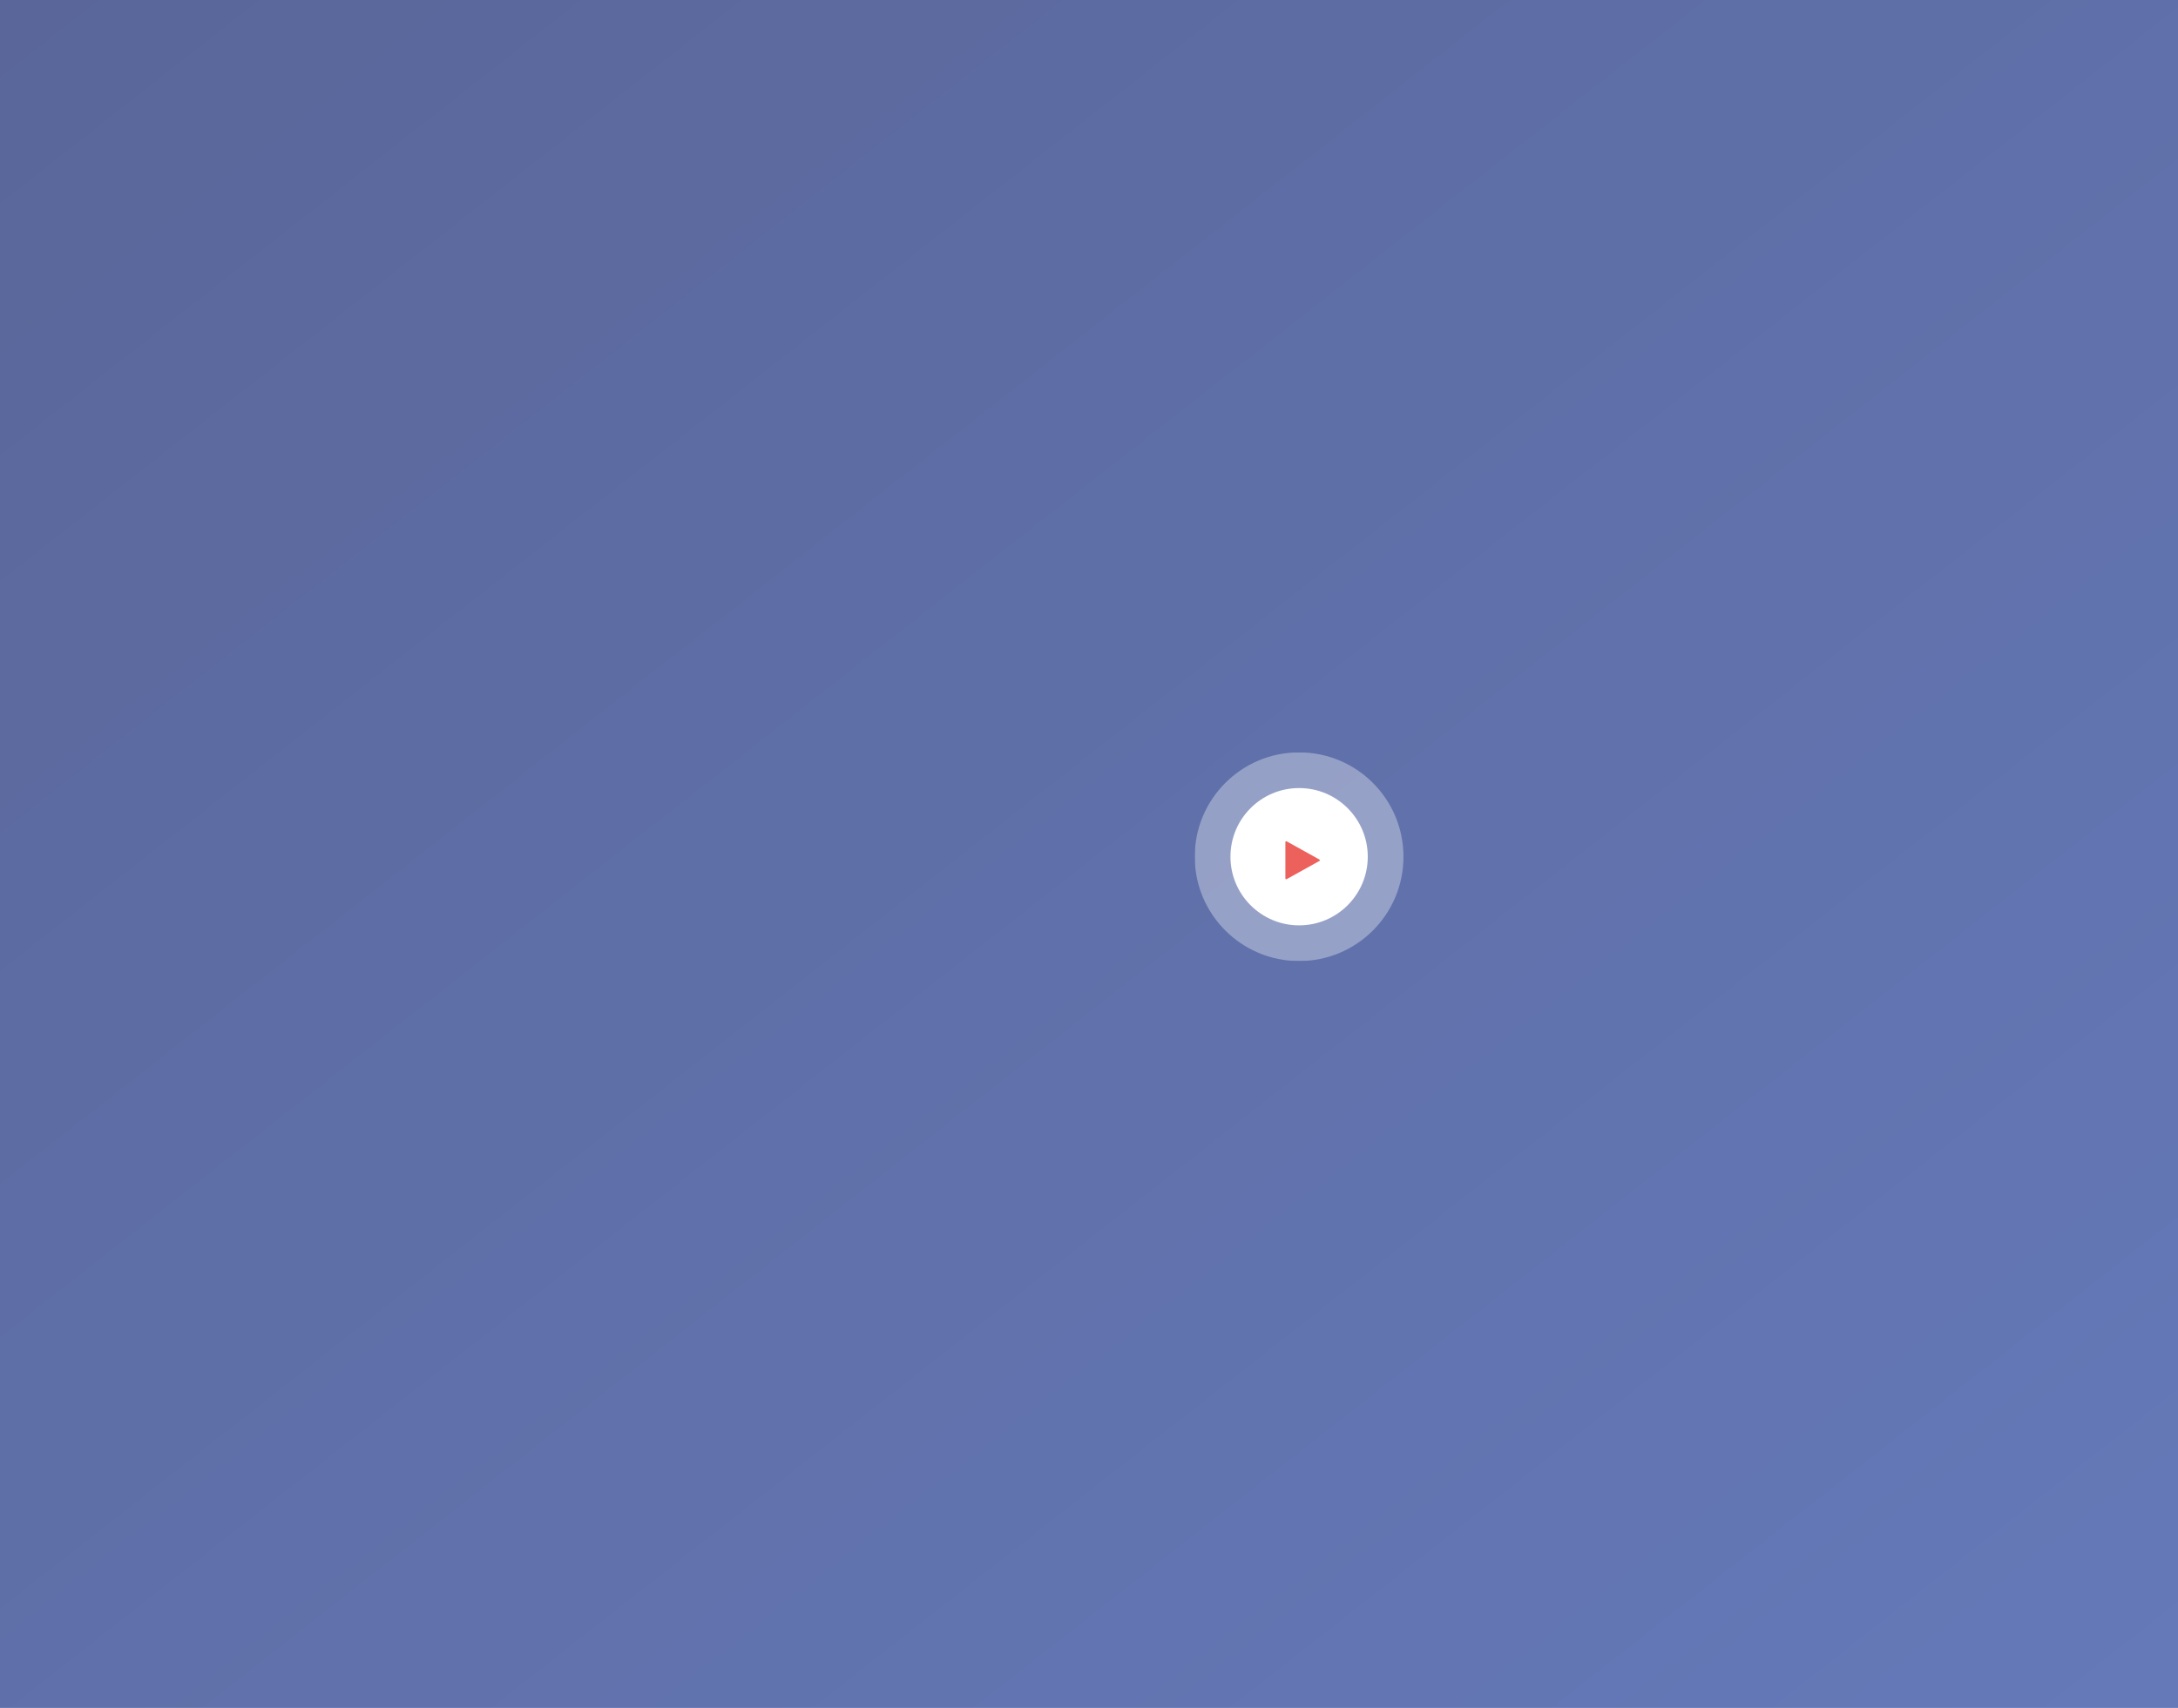
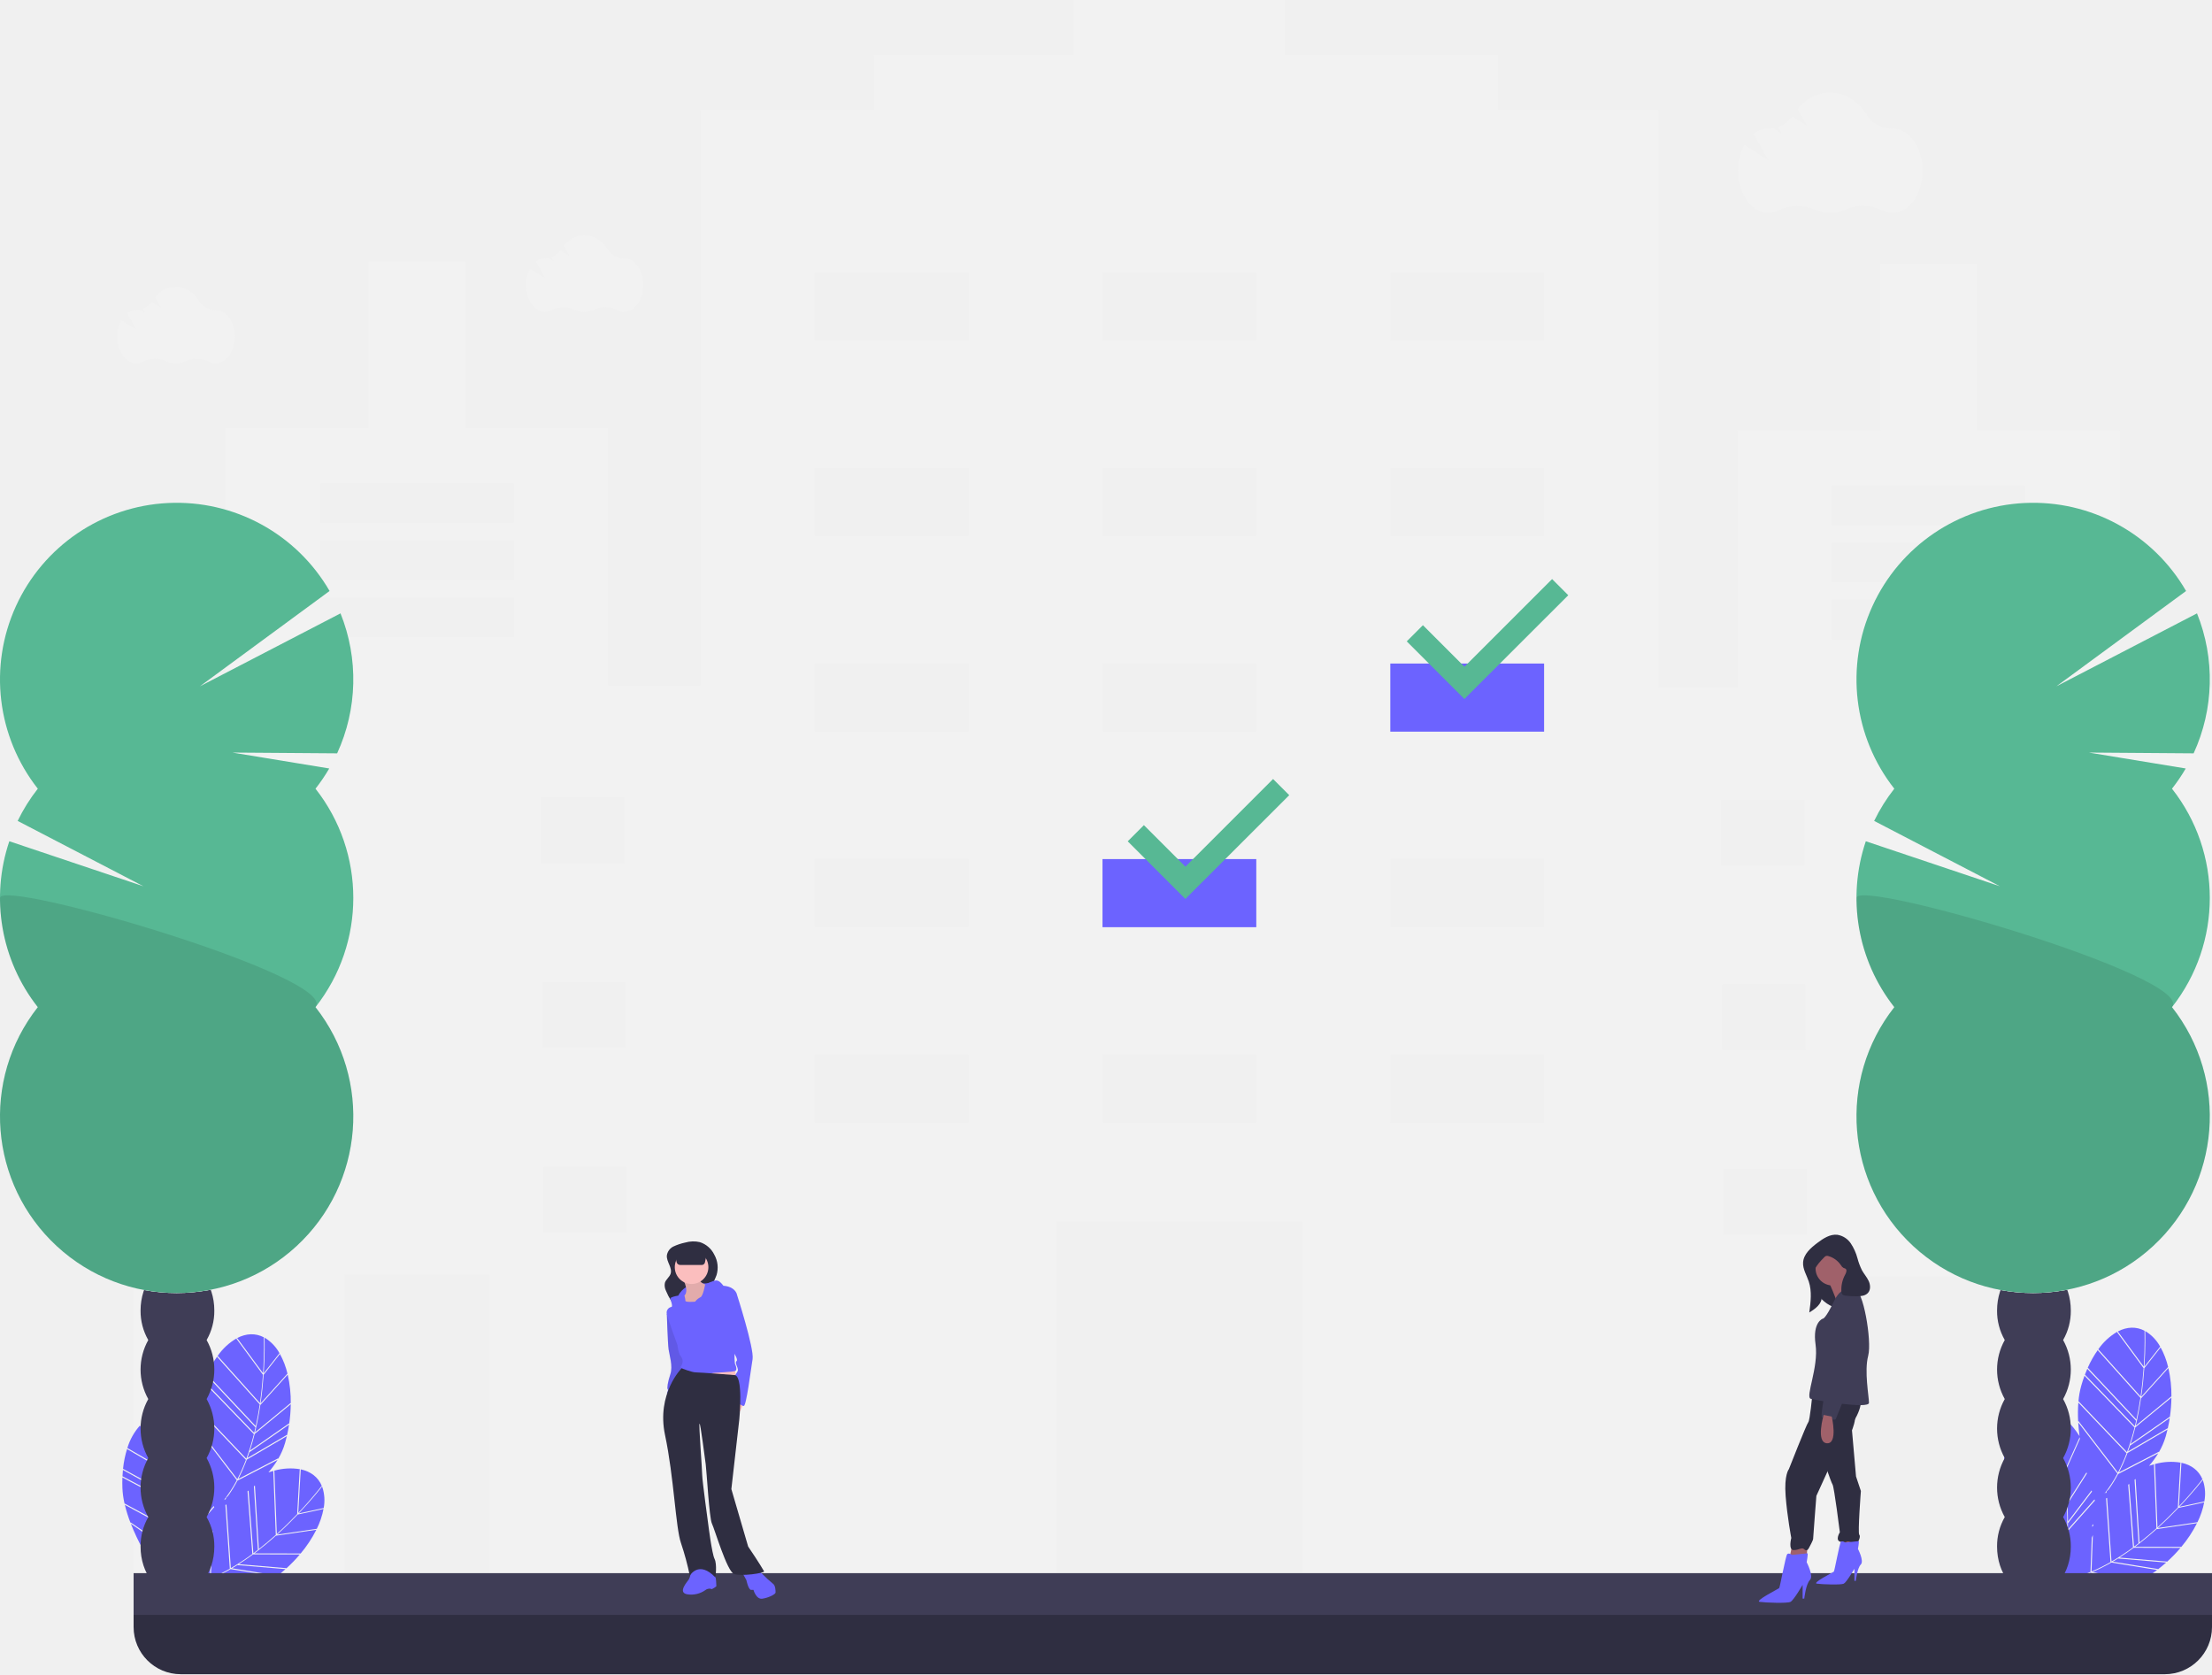
- <svg xmlns="http://www.w3.org/2000/svg" width="793" height="622" viewBox="0 0 793 622" fill="none">
-   <rect opacity="0.701" width="793" height="622" fill="url(#paint0_linear_0_4)" />
-   <g clip-path="url(#clip0_0_4)">
-     <path opacity="0.336" fill-rule="evenodd" clip-rule="evenodd" d="M473 350C493.987 350 511 332.987 511 312C511 291.013 493.987 274 473 274C452.013 274 435 291.013 435 312C435 332.987 452.013 350 473 350Z" fill="white" />
-     <path fill-rule="evenodd" clip-rule="evenodd" d="M473 337C486.807 337 498 325.807 498 312C498 298.193 486.807 287 473 287C459.193 287 448 298.193 448 312C448 325.807 459.193 337 473 337Z" fill="white" />
-     <path d="M480.357 313.562L468.5 320.152C468.363 320.229 468.244 320.238 468.143 320.179C468.048 320.119 468 320.012 468 319.857V306.714C468 306.56 468.048 306.452 468.143 306.393C468.244 306.333 468.363 306.342 468.5 306.42L480.357 313.009C480.494 313.086 480.563 313.179 480.563 313.286C480.563 313.393 480.494 313.485 480.357 313.562Z" fill="#EC615B" />
-   </g>
-   <defs>
-     <linearGradient id="paint0_linear_0_4" x1="-391.485" y1="312.311" x2="210.062" y2="1079.24" gradientUnits="userSpaceOnUse">
-       <stop stop-color="#192B74" />
-       <stop offset="1" stop-color="#2946A1" />
-     </linearGradient>
-     <clipPath id="clip0_0_4">
-       <rect width="76" height="76" fill="white" transform="translate(435 274)" />
-     </clipPath>
-   </defs>
+ <svg xmlns="http://www.w3.org/2000/svg" data-name="Layer 1" width="1006.812" height="762" viewBox="0 0 1006.812 762">
+   <rect x="627.406" y="295" width="86" height="55" fill="#6c63ff" />
+   <rect x="493.406" y="381" width="86" height="55" fill="#6c63ff" />
+   <path d="M1061.406,382V265h-65V189h-44v76h-65V382h-36V119h-73V94h-97V69h-96V94h-91v25h-79V381h-42V264h-65V188h-44v76h-65V381h-42V796h96V649h66V796h258V625h112V796h156v1h96V650h66V797h96V382Zm-869.5,50h38v30h-38Zm.5,84h38v30h-38Zm38.5,114h-38V600h38Zm99.5-271h-88V341h88Zm0-26h-88V315h88Zm0-26h-88V289h88Zm12.5,125h38v30h-38Zm.5,84h38v30h-38Zm38.5,114h-38V600h38Zm155.5-50h-70V549h70Zm0-89h-70V460h70Zm0-89h-70V371h70Zm0-89h-70V282h70Zm0-89h-70V193h70Zm131,356h-70V549h70Zm0-89h-70V460h70Zm0-89h-70V371h70Zm0-89h-70V282h70Zm0-89h-70V193h70Zm131,356h-70V549h70Zm0-89h-70V460h70Zm0-89h-70V371h70Zm0-89h-70V282h70Zm0-89h-70V193h70Zm80.5,209h38v30h-38Zm.5,84h38v30h-38Zm38.5,114h-38V601h38Zm99.5-271h-88V342h88Zm0-26h-88V316h88Zm0-26h-88V290h88Zm12.5,125h38v30h-38Zm.5,84h38v30h-38Zm38.5,114h-38V601h38Z" transform="translate(-96.59425 -69)" fill="#f2f2f2" />
+   <path d="M216.594,694.71c-.28,3.956-.718,8.381-1.394,13.03l12.226-13.559.067.227a35.626,35.626,0,0,0-3.576-9.331l.078.214Z" transform="translate(-96.59425 -69)" fill="#6c63ff" />
+   <path d="M216.642,694.015l7.169-9.123A18.767,18.767,0,0,0,217.399,678.059c-.131-.078-.263-.152-.396-.225C217.043,678.912,217.23,685.237,216.642,694.015Z" transform="translate(-96.59425 -69)" fill="#6c63ff" />
+   <path d="M210.174,729.783q-.473,1.439-.976,2.826l18.005-10.557.025.265q.564-2.462.94-4.924l-17.978,12.511Z" transform="translate(-96.59425 -69)" fill="#6c63ff" />
+   <path d="M212.678,720.922l16.216-13.373.046.25a56.007,56.007,0,0,0-1.39-13.147l-12.459,13.817Q214.109,715.001,212.678,720.922Z" transform="translate(-96.59425 -69)" fill="#6c63ff" />
+   <path d="M214.813,708.206l-19.403-21.649.104-.245a46.761,46.761,0,0,0-4.656,8.195l22.142,23.574C213.759,714.641,214.351,711.31,214.813,708.206Z" transform="translate(-96.59425 -69)" fill="#6c63ff" />
+   <path d="M190.649,694.995l.001.001c.035-.08.065-.168.101-.248Z" transform="translate(-96.59425 -69)" fill="#6c63ff" />
+   <path d="M189.569,697.651l-.1.247c.032-.085.068-.162.1-.247Z" transform="translate(-96.59425 -69)" fill="#6c63ff" />
+   <path d="M212.872,718.656l-22.223-23.66q-.563,1.291-1.08,2.655l22.713,23.508Q212.592,719.9,212.872,718.656Z" transform="translate(-96.59425 -69)" fill="#6c63ff" />
+   <path d="M228.216,717.076a66.882,66.882,0,0,0,.722-8.987l-16.435,13.554q-.977,3.943-2.149,7.581l17.828-12.407Z" transform="translate(-96.59425 -69)" fill="#6c63ff" />
+   <path d="M186.622,718.763,204.611,742.232a80.445,80.445,0,0,0,3.909-8.812l-21.95-23.054a64.694,64.694,0,0,0-.072,8.661Z" transform="translate(-96.59425 -69)" fill="#6c63ff" />
+   <path d="M216.675,677.814l.161-.072c-3.94-2.105-8.204-1.879-12.292.255l11.781,16.002C216.959,684.502,216.679,677.909,216.675,677.814Z" transform="translate(-96.59425 -69)" fill="#6c63ff" />
+   <path d="M208.615,734.179a79.894,79.894,0,0,1-3.533,7.946l18.094-9.362.018.26a31.688,31.688,0,0,0,3.172-7.341q.431-1.517.787-3.043l-18.219,10.682C208.828,733.609,208.723,733.896,208.615,734.179Z" transform="translate(-96.59425 -69)" fill="#6c63ff" />
+   <path d="M216.277,694.707,204.225,678.338l.113-.233a26.971,26.971,0,0,0-8.68,8.009l19.245,21.473C215.57,702.99,216.001,698.617,216.277,694.707Z" transform="translate(-96.59425 -69)" fill="#6c63ff" />
+   <path d="M208.717,732.891a108.559,108.559,0,0,0,3.426-11.172l-22.769-23.566q-.813,2.208-1.494,4.593a38.897,38.897,0,0,0-1.255,6.969l22.075,23.186Z" transform="translate(-96.59425 -69)" fill="#6c63ff" />
+   <path d="M232.104,758.315c-2.738,2.868-5.898,5.997-9.385,9.146l18.064-2.645-.093.218a35.625,35.625,0,0,0,3.197-9.468l-.077.215Z" transform="translate(-96.59425 -69)" fill="#6c63ff" />
+   <path d="M243.344,746.005c-.051-.144-.106-.285-.161-.425-.657.855-4.547,5.847-10.599,12.232l11.341-2.454A18.768,18.768,0,0,0,243.344,746.005Z" transform="translate(-96.59425 -69)" fill="#6c63ff" />
+   <path d="M204.79,781.234q-1.282.807-2.554,1.554l20.6,3.353-.15.22q2.005-1.537,3.865-3.193l-21.826-1.831Z" transform="translate(-96.59425 -69)" fill="#6c63ff" />
+   <path d="M212.37,776.007l21.019.043-.124.222a56.01,56.01,0,0,0,7.315-11.013l-18.408,2.695Q217.248,772.359,212.37,776.007Z" transform="translate(-96.59425 -69)" fill="#6c63ff" />
+   <path d="M205.283,780.918l21.644,1.815-.138.222a66.887,66.887,0,0,0,6.288-6.461l-21.303-.043Q208.507,778.864,205.283,780.918Z" transform="translate(-96.59425 -69)" fill="#6c63ff" />
+   <path d="M178.773,791.629c.153-.155.316-.323.476-.488a55.639,55.639,0,0,0,12.845-3.67l.588-15.599q.262-.595.509-1.199l-.626,16.601a80.426,80.426,0,0,0,8.631-4.294l-2.01-28.998c.155-.081.311-.162.472-.247l2.007,28.961.02.003a108.564,108.564,0,0,0,9.764-6.419l-2.189-28.536c.155-.114.31-.224.465-.34l2.189,28.534q1.041-.772,2.05-1.552l-1.806-28.887c.155-.127.309-.254.463-.383l1.807,28.909c2.779-2.166,5.36-4.354,7.695-6.45l-1.136-29.05.236-.122c-.807.21-1.626.46-2.453.732a40.989,40.989,0,0,0,4.18-5.698l-18.268,9.451a61.459,61.459,0,0,1-4.257,6.933c-.326.308-.653.616-.975.938l.024.347c-.149.196-.297.394-.448.587l-.032-.468c-.231.237-.455.487-.683.73a57.727,57.727,0,0,0,6.063-9.269l-17.857-23.297c.122,2.082.325,4.179.587,6.258a35.237,35.237,0,0,0-5.986-7.313l.141.18L177.132,729.756c.957,3.849,1.908,8.192,2.701,12.823l7.334-16.445c.034.256.069.512.104.768l-7.316,16.405q1.086,6.516,1.555,12.589l8.781-13.793c.05.198.1.396.15.592l-8.876,13.942q.29,4.052.299,7.874l10.734-14.162c.057.186.113.367.169.546L181.92,765.206l-.053-.11q-.005,1.514-.055,2.989l12.108-13.632q.097.285.179.525l-12.317,13.868c-.013.305-.024.611-.039.913a79.923,79.923,0,0,1-.904,8.649l1.168-1.183q-.332.689-.647,1.358l-.665.673c-.076.438-.163.865-.247,1.296q-.368.808-.709,1.577c.22-.984.424-1.972.599-2.97L156.156,762.522c6.309,16.142,18.19,31.496,18.951,32.471.617-1.153,1.178-2.34,1.694-3.552.15-.014.299-.028.449-.044-.062.149-.126.295-.189.443-.075.008-.152.02-.227.028.059.016.129.036.193.053-.363.846-.739,1.678-1.142,2.482.528-.474,1.332-1.224,2.293-2.176,5.687,1.452,21.006,4.556,34.124-.03l-20.098-4.372A56.202,56.202,0,0,1,178.773,791.629Zm14.123-25.431.482-.488-.028.731-.482.488Z" transform="translate(-96.59425 -69)" fill="#6c63ff" />
+   <path d="M242.942,745.354l.17.047c-1.692-4.134-5.121-6.68-9.63-7.644l-1.133,19.839C238.896,750.687,242.885,745.43,242.942,745.354Z" transform="translate(-96.59425 -69)" fill="#6c63ff" />
+   <path d="M200.785,783.625a79.921,79.921,0,0,1-7.789,3.867l19.907,4.33-.152.212a31.683,31.683,0,0,0,7.125-3.63q1.3-.894,2.547-1.842L201.577,783.169C201.313,783.322,201.048,783.476,200.785,783.625Z" transform="translate(-96.59425 -69)" fill="#6c63ff" />
+   <path d="M222.589,767.155c3.445-3.116,6.566-6.209,9.272-9.044L233.02,737.817l.236-.107a26.971,26.971,0,0,0-11.793.633Z" transform="translate(-96.59425 -69)" fill="#6c63ff" />
+   <path d="M180.961,718.189a18.768,18.768,0,0,0-8.21-4.517c-.149-.034-.297-.063-.446-.091.37,1.013,2.504,6.97,4.658,15.501Z" transform="translate(-96.59425 -69)" fill="#6c63ff" />
+   <path d="M179.609,743.143l-25.145-14.592.023-.265a46.761,46.761,0,0,0-1.894,9.233l28.344,15.576C180.596,749.588,180.129,746.237,179.609,743.143Z" transform="translate(-96.59425 -69)" fill="#6c63ff" />
+   <path d="M152.545,738.047l.001.001c.008-.087.01-.18.019-.266Z" transform="translate(-96.59425 -69)" fill="#6c63ff" />
+   <path d="M152.339,740.906l-.018.266c.004-.091.015-.176.019-.266Z" transform="translate(-96.59425 -69)" fill="#6c63ff" />
+   <path d="M180.994,753.68l-28.448-15.633q-.137,1.402-.206,2.859l28.867,15.336Q181.112,754.95,180.994,753.68Z" transform="translate(-96.59425 -69)" fill="#6c63ff" />
+   <path d="M181.418,769.066l-28.001-15.141a64.712,64.712,0,0,0,2.608,8.259l.037-.289,24.362,16.759A80.445,80.445,0,0,0,181.418,769.066Z" transform="translate(-96.59425 -69)" fill="#6c63ff" />
+   <path d="M171.986,713.663l.131-.118c-4.397-.784-8.383.749-11.611,4.042l16.151,11.577C174.324,719.936,172.02,713.752,171.986,713.663Z" transform="translate(-96.59425 -69)" fill="#6c63ff" />
+   <path d="M176.829,729.852,160.308,718.009l.035-.257a26.969,26.969,0,0,0-5.779,10.3l24.94,14.473C178.717,737.948,177.775,733.656,176.829,729.852Z" transform="translate(-96.59425 -69)" fill="#6c63ff" />
+   <path d="M181.442,768.503a108.556,108.556,0,0,0-.195-11.684L152.308,741.445q-.091,2.351-.001,4.83a38.903,38.903,0,0,0,.96,7.016l28.161,15.227Z" transform="translate(-96.59425 -69)" fill="#6c63ff" />
+   <path d="M1072.594,691.71c-.28,3.956-.718,8.381-1.394,13.03l12.226-13.559.067.227a35.628,35.628,0,0,0-3.576-9.331l.078.214Z" transform="translate(-96.59425 -69)" fill="#6c63ff" />
+   <path d="M1072.642,691.015l7.169-9.123a18.766,18.766,0,0,0-6.412-6.833c-.131-.078-.263-.152-.396-.225C1073.043,675.912,1073.23,682.237,1072.642,691.015Z" transform="translate(-96.59425 -69)" fill="#6c63ff" />
+   <path d="M1066.174,726.783q-.473,1.439-.976,2.826l18.005-10.557.025.265q.564-2.462.94-4.924l-17.978,12.511Z" transform="translate(-96.59425 -69)" fill="#6c63ff" />
+   <path d="M1068.678,717.922l16.216-13.373.046.25a56.01,56.01,0,0,0-1.39-13.147l-12.459,13.817Q1070.109,712.001,1068.678,717.922Z" transform="translate(-96.59425 -69)" fill="#6c63ff" />
+   <path d="M1070.813,705.206l-19.403-21.649.104-.245a46.761,46.761,0,0,0-4.656,8.195l22.142,23.574C1069.759,711.641,1070.351,708.31,1070.813,705.206Z" transform="translate(-96.59425 -69)" fill="#6c63ff" />
+   <path d="M1046.649,691.995l.001.001c.035-.08.065-.168.101-.248Z" transform="translate(-96.59425 -69)" fill="#6c63ff" />
+   <path d="M1068.872,715.656l-22.223-23.66q-.563,1.291-1.08,2.655l22.713,23.508Q1068.592,716.9,1068.872,715.656Z" transform="translate(-96.59425 -69)" fill="#6c63ff" />
+   <path d="M1045.569,694.651l-.1.247c.032-.085.068-.162.1-.247Z" transform="translate(-96.59425 -69)" fill="#6c63ff" />
+   <path d="M1084.216,714.076a66.862,66.862,0,0,0,.722-8.987l-16.435,13.554q-.977,3.943-2.149,7.581l17.828-12.407Z" transform="translate(-96.59425 -69)" fill="#6c63ff" />
+   <path d="M1042.622,715.763l17.989,23.469a80.445,80.445,0,0,0,3.909-8.812l-21.95-23.054a64.694,64.694,0,0,0-.072,8.661Z" transform="translate(-96.59425 -69)" fill="#6c63ff" />
+   <path d="M1072.675,674.814l.161-.072c-3.939-2.105-8.204-1.879-12.292.255l11.781,16.002C1072.959,681.502,1072.679,674.909,1072.675,674.814Z" transform="translate(-96.59425 -69)" fill="#6c63ff" />
+   <path d="M1064.615,731.179a79.894,79.894,0,0,1-3.533,7.946l18.094-9.362.018.26a31.69,31.69,0,0,0,3.173-7.341q.431-1.517.787-3.043l-18.219,10.682C1064.828,730.609,1064.723,730.896,1064.615,731.179Z" transform="translate(-96.59425 -69)" fill="#6c63ff" />
+   <path d="M1072.277,691.707,1060.225,675.338l.113-.233a26.971,26.971,0,0,0-8.68,8.009l19.245,21.473C1071.57,699.99,1072.001,695.617,1072.277,691.707Z" transform="translate(-96.59425 -69)" fill="#6c63ff" />
+   <path d="M1064.717,729.891a108.559,108.559,0,0,0,3.426-11.172l-22.769-23.566q-.813,2.208-1.494,4.593a38.897,38.897,0,0,0-1.255,6.969l22.075,23.186Z" transform="translate(-96.59425 -69)" fill="#6c63ff" />
+   <path d="M1088.104,755.315c-2.739,2.868-5.898,5.997-9.385,9.146l18.064-2.645-.093.218a35.625,35.625,0,0,0,3.198-9.468l-.077.215Z" transform="translate(-96.59425 -69)" fill="#6c63ff" />
+   <path d="M1099.344,743.005c-.051-.144-.106-.285-.161-.425-.657.855-4.547,5.847-10.599,12.232l11.341-2.454A18.768,18.768,0,0,0,1099.344,743.005Z" transform="translate(-96.59425 -69)" fill="#6c63ff" />
+   <path d="M1060.79,778.234q-1.282.807-2.554,1.554l20.6,3.353-.15.22q2.005-1.537,3.865-3.193l-21.826-1.831Z" transform="translate(-96.59425 -69)" fill="#6c63ff" />
+   <path d="M1068.37,773.007l21.019.043-.124.222a56.011,56.011,0,0,0,7.315-11.013l-18.408,2.695Q1073.248,769.359,1068.37,773.007Z" transform="translate(-96.59425 -69)" fill="#6c63ff" />
+   <path d="M1061.283,777.918l21.644,1.815-.138.222a66.895,66.895,0,0,0,6.288-6.461l-21.303-.043Q1064.507,775.864,1061.283,777.918Z" transform="translate(-96.59425 -69)" fill="#6c63ff" />
+   <path d="M1034.773,788.629c.153-.155.316-.323.476-.488a55.639,55.639,0,0,0,12.845-3.67l.588-15.599q.262-.595.509-1.199l-.626,16.601a80.426,80.426,0,0,0,8.631-4.294l-2.01-28.998c.155-.081.311-.162.472-.247l2.007,28.961.02.003a108.564,108.564,0,0,0,9.764-6.419l-2.189-28.536c.155-.114.31-.224.465-.34l2.189,28.534q1.041-.772,2.05-1.552l-1.806-28.887c.155-.127.309-.254.463-.383l1.807,28.909c2.779-2.166,5.36-4.354,7.695-6.45l-1.136-29.05.236-.122c-.807.21-1.626.46-2.453.732a40.989,40.989,0,0,0,4.18-5.698l-18.268,9.451a61.459,61.459,0,0,1-4.257,6.933c-.326.308-.653.616-.975.938l.024.347c-.149.196-.297.394-.448.587l-.032-.468c-.231.237-.455.487-.683.73a57.727,57.727,0,0,0,6.063-9.269l-17.857-23.297c.122,2.082.325,4.179.587,6.258a35.237,35.237,0,0,0-5.986-7.313l.141.18L1033.132,726.756c.957,3.849,1.908,8.192,2.701,12.823l7.334-16.445c.034.256.069.512.104.768l-7.316,16.405q1.086,6.516,1.555,12.589l8.781-13.793c.05.198.1.396.15.592l-8.876,13.942q.29,4.052.299,7.874l10.734-14.162c.057.186.113.367.169.546l-10.847,14.312-.053-.11q-.005,1.514-.055,2.989l12.108-13.632q.097.285.179.525l-12.317,13.868c-.013.305-.024.611-.039.913a79.923,79.923,0,0,1-.904,8.649l1.168-1.183q-.332.689-.647,1.358l-.665.673c-.076.438-.163.865-.247,1.296q-.368.808-.709,1.577c.22-.984.424-1.972.599-2.97l-24.183-16.637c6.309,16.142,18.19,31.496,18.951,32.471.617-1.153,1.178-2.34,1.694-3.552.15-.014.299-.028.449-.044-.062.149-.126.295-.189.443-.075.008-.152.02-.227.028.059.016.129.036.193.053-.363.846-.739,1.678-1.142,2.482.528-.474,1.332-1.224,2.293-2.176,5.687,1.452,21.006,4.556,34.124-.03l-20.098-4.372A56.202,56.202,0,0,1,1034.773,788.629Zm14.123-25.431.482-.488-.028.731-.482.488Z" transform="translate(-96.59425 -69)" fill="#6c63ff" />
+   <path d="M1098.942,742.354l.17.047c-1.692-4.134-5.121-6.68-9.63-7.644l-1.133,19.839C1094.896,747.687,1098.885,742.43,1098.942,742.354Z" transform="translate(-96.59425 -69)" fill="#6c63ff" />
+   <path d="M1056.785,780.625a79.921,79.921,0,0,1-7.789,3.867l19.907,4.33-.152.212a31.684,31.684,0,0,0,7.125-3.63q1.3-.894,2.547-1.842l-20.846-3.393C1057.313,780.322,1057.048,780.476,1056.785,780.625Z" transform="translate(-96.59425 -69)" fill="#6c63ff" />
+   <path d="M1078.589,764.155c3.445-3.116,6.566-6.209,9.272-9.044l1.159-20.294.236-.107a26.971,26.971,0,0,0-11.793.633Z" transform="translate(-96.59425 -69)" fill="#6c63ff" />
+   <path d="M1036.961,715.189a18.768,18.768,0,0,0-8.21-4.517c-.149-.034-.297-.063-.446-.091.37,1.013,2.504,6.97,4.658,15.501Z" transform="translate(-96.59425 -69)" fill="#6c63ff" />
+   <path d="M1035.609,740.143l-25.145-14.592.023-.265a46.761,46.761,0,0,0-1.894,9.233l28.344,15.576C1036.596,746.588,1036.129,743.237,1035.609,740.143Z" transform="translate(-96.59425 -69)" fill="#6c63ff" />
+   <path d="M1008.339,737.906l-.018.266c.004-.091.015-.176.019-.266Z" transform="translate(-96.59425 -69)" fill="#6c63ff" />
+   <path d="M1008.545,735.047l.001.001c.008-.087.01-.18.019-.266Z" transform="translate(-96.59425 -69)" fill="#6c63ff" />
+   <path d="M1036.994,750.68l-28.448-15.633q-.137,1.402-.206,2.859l28.867,15.336Q1037.112,751.95,1036.994,750.68Z" transform="translate(-96.59425 -69)" fill="#6c63ff" />
+   <path d="M1037.418,766.066l-28.001-15.141a64.712,64.712,0,0,0,2.608,8.259l.037-.289,24.362,16.759A80.445,80.445,0,0,0,1037.418,766.066Z" transform="translate(-96.59425 -69)" fill="#6c63ff" />
+   <path d="M1027.986,710.663l.131-.118c-4.397-.784-8.383.749-11.611,4.042l16.151,11.577C1030.324,716.936,1028.02,710.752,1027.986,710.663Z" transform="translate(-96.59425 -69)" fill="#6c63ff" />
+   <path d="M1032.829,726.852l-16.521-11.843.035-.257a26.969,26.969,0,0,0-5.779,10.3l24.94,14.473C1034.717,734.948,1033.775,730.656,1032.829,726.852Z" transform="translate(-96.59425 -69)" fill="#6c63ff" />
+   <path d="M1037.442,765.503a108.556,108.556,0,0,0-.195-11.684l-28.939-15.374q-.091,2.351-.001,4.83a38.903,38.903,0,0,0,.96,7.016l28.161,15.227Z" transform="translate(-96.59425 -69)" fill="#6c63ff" />
+   <path d="M60.812,727h946a0,0,0,0,1,0,0v13.535A21.465,21.465,0,0,1,985.347,762H82.276A21.465,21.465,0,0,1,60.812,740.535V727a0,0,0,0,1,0,0Z" fill="#2f2e41" />
+   <rect x="60.812" y="716" width="946" height="19" fill="#3f3d56" />
+   <path d="M890.549,134.974l10.865,6.89-6.596-11.994a10.743,10.743,0,0,1,6.57-2.345q.088,0,.175.002a12.591,12.591,0,0,0,2.254-.167l3.682,2.335-1.578-2.87a13.105,13.105,0,0,0,6.441-4.888l6.59,4.179-4.163-7.569c3.854-4.626,9.049-7.463,14.765-7.463,6.853,0,12.958,4.076,16.899,10.426a12.632,12.632,0,0,0,11.17,6.023q.184-.007.369-.007c7.566,0,13.699,8.578,13.699,19.159S965.556,165.844,957.99,165.844a10.28,10.28,0,0,1-4.771-1.195,19.768,19.768,0,0,0-16.58-.324,17.284,17.284,0,0,1-14.096.033,19.782,19.782,0,0,0-16.434.318,10.271,10.271,0,0,1-4.721,1.168c-7.566,0-13.699-8.578-13.699-19.159A24.328,24.328,0,0,1,890.549,134.974Z" transform="translate(-96.59425 -69)" fill="#f2f2f2" />
+   <path d="M337.791,191.244l6.911,4.383-4.196-7.629a6.834,6.834,0,0,1,4.179-1.492q.056,0,.111.001a8.009,8.009,0,0,0,1.434-.106l2.342,1.485-1.004-1.826a8.336,8.336,0,0,0,4.097-3.11l4.192,2.658L353.21,180.794a12.268,12.268,0,0,1,9.392-4.747c4.359,0,8.243,2.593,10.75,6.632a8.035,8.035,0,0,0,7.105,3.831q.117-.004.234-.004c4.813,0,8.714,5.457,8.714,12.188s-3.901,12.188-8.714,12.188a6.539,6.539,0,0,1-3.035-.76,12.575,12.575,0,0,0-10.547-.206,10.995,10.995,0,0,1-8.967.021,12.584,12.584,0,0,0-10.454.202,6.534,6.534,0,0,1-3.003.743c-4.813,0-8.714-5.457-8.714-12.188A15.476,15.476,0,0,1,337.791,191.244Z" transform="translate(-96.59425 -69)" fill="#f2f2f2" />
+   <path d="M151.791,214.738l6.911,4.383-4.196-7.629A6.834,6.834,0,0,1,158.685,210q.056,0,.111.001a8.009,8.009,0,0,0,1.434-.106l2.342,1.485-1.004-1.826a8.336,8.336,0,0,0,4.097-3.11l4.192,2.658L167.21,204.288a12.268,12.268,0,0,1,9.392-4.747c4.359,0,8.243,2.593,10.75,6.632a8.035,8.035,0,0,0,7.105,3.831q.117-.004.234-.004c4.813,0,8.714,5.457,8.714,12.188s-3.901,12.188-8.714,12.188a6.539,6.539,0,0,1-3.035-.76,12.575,12.575,0,0,0-10.547-.206,10.995,10.995,0,0,1-8.967.021,12.584,12.584,0,0,0-10.454.202,6.534,6.534,0,0,1-3.003.743c-4.813,0-8.714-5.457-8.714-12.188A15.476,15.476,0,0,1,151.791,214.738Z" transform="translate(-96.59425 -69)" fill="#f2f2f2" />
+   <path d="M401.314,665.864l-1.207,1.207s.402,13.278.805,16.095,2.012,7.645.805,11.266-1.609,6.438-1.207,6.84-.402,2.012-.402,2.012l3.219-2.012,5.231-12.071-2.414-12.876Z" transform="translate(-96.59425 -69)" fill="#6c63ff" />
+   <path d="M401.314,665.864l-1.207,1.207s.402,13.278.805,16.095,2.012,7.645.805,11.266-1.609,6.438-1.207,6.84-.402,2.012-.402,2.012l3.219-2.012,5.231-12.071-2.414-12.876Z" transform="translate(-96.59425 -69)" opacity="0.1" />
+   <path d="M422.64,791.001s0-4.426-.805-5.231-2.012-3.621-3.621-3.621-7.243,1.609-7.243,2.012a7.348,7.348,0,0,1-.805,3.621c-.805,1.207-5.231,6.036-.805,6.84a11.242,11.242,0,0,0,8.45-2.012c.402-.402,2.012-.805,2.414-.402S422.64,791.001,422.64,791.001Z" transform="translate(-96.59425 -69)" fill="#6c63ff" />
+   <path d="M433.906,783.758l2.414,4.426s.805,4.024,2.012,4.426h1.207s1.207,4.426,4.024,4.024,6.036-2.012,6.036-2.817,0-3.219-1.207-4.024a57.339,57.339,0,0,1-4.828-4.426l-2.012-2.012Z" transform="translate(-96.59425 -69)" fill="#6c63ff" />
+   <path d="M403.026,636.367a5.43,5.43,0,0,0-2.907,4.064c-.224,2.873,2.616,5.58,1.702,8.313-.519,1.552-2.134,2.556-2.599,4.125a5.675,5.675,0,0,0,.521,3.682,28.104,28.104,0,0,0,2.311,4.467c1.696,2.663,3.904,5.19,4.357,8.314a3.548,3.548,0,0,1-.785,3.129,7.506,7.506,0,0,1,2.745-1.306,34.937,34.937,0,0,0,11.267-6.275,7.037,7.037,0,0,0,2.605-3.463c.614-2.472-1.262-4.945-1.082-7.486.115-1.625,1.053-3.061,1.584-4.601a11.886,11.886,0,0,0-1.027-9.263,11.051,11.051,0,0,0-6.577-5.721,13.051,13.051,0,0,0-6.647.192A24.427,24.427,0,0,0,403.026,636.367Z" transform="translate(-96.59425 -69)" fill="#2f2e41" />
+   <path d="M405.291,658.679a10.438,10.438,0,0,1,9.1-5.49c6.438,0,5.231-.402,5.231-.402l-2.012,8.047-4.024,4.024Z" transform="translate(-96.59425 -69)" fill="#6c63ff" />
+   <path d="M406.947,650.171s3.621,6.036,1.207,8.45-1.207,4.828-.805,5.231,11.669,1.207,11.669,1.207l.402-5.633,1.207-4.828s-6.438-1.207-5.633-4.024S406.947,650.171,406.947,650.171Z" transform="translate(-96.59425 -69)" fill="#fbbebe" />
+   <path d="M406.947,650.171s3.621,6.036,1.207,8.45-1.207,4.828-.805,5.231,11.669,1.207,11.669,1.207l.402-5.633,1.207-4.828s-6.438-1.207-5.633-4.024S406.947,650.171,406.947,650.171Z" transform="translate(-96.59425 -69)" opacity="0.1" />
+   <path d="M435.113,707.308a27.742,27.742,0,0,1-1.609,4.024c-.402.402-1.609-2.817-1.609-2.817l1.207-2.817Z" transform="translate(-96.59425 -69)" fill="#fbbebe" />
+   <polygon points="333.892 620 335.501 629.255 311.359 629.255 312.566 620 333.892 620" fill="#fbbebe" />
+   <circle cx="314.779" cy="576.745" r="7.645" fill="#fbbebe" />
+   <path d="M412.983,661.438s-4.426.402-4.426-.402-.402-3.219-1.207-2.817-6.036.805-5.633,2.012,1.207,3.621.402,3.621a2.619,2.619,0,0,0-2.012,3.219c.402,2.012,4.828,14.083,4.828,14.083s.402,4.024,1.609,5.231a3.611,3.611,0,0,1,0,4.426c-.805.805,2.012,1.609,3.219,3.219s10.462.402,10.864,0,10.059-.402,10.864-1.207-.402-3.219-.402-3.219-.402-3.621,0-4.828-1.609-20.923-2.817-22.13,3.621-4.828,3.621-4.828-.805-3.219-6.036-3.621c0,0-1.609-2.414-3.219-2.414s-5.104,1.872-5.104,1.872-.931,5.371-2.139,5.773A6.634,6.634,0,0,0,412.983,661.438Z" transform="translate(-96.59425 -69)" fill="#6c63ff" />
+   <path d="M429.078,656.609l2.817,1.207s8.047,24.947,7.243,29.775-2.817,21.326-4.024,21.326-3.621-2.414-3.621-2.414v-4.024c0-.805-1.207-3.219-.402-3.219s2.012-.805,1.207-1.609-1.609-2.012-.805-3.219,1.207-1.609.805-2.817-1.207-2.414-.402-3.219-2.012-4.828-2.012-4.828l-4.426-17.704.805-7.243Z" transform="translate(-96.59425 -69)" fill="#6c63ff" />
+   <path d="M430.687,694.834s-15.29-1.207-17.302-1.207-6.526-1.895-6.526-1.895-11.581,11.552-7.557,30.463,4.828,42.249,7.243,49.089a127.382,127.382,0,0,1,4.024,14.888s4.024-7.243,11.669.805c0,0,.805-6.036-.402-8.45s-2.817-15.29-2.817-15.29-2.817-20.521-2.817-22.935-1.609-22.935-1.207-23.337,2.414,15.692,2.817,18.509,1.609,24.545,2.817,26.959,6.84,21.728,10.059,22.935,14.083-.402,13.681-1.207-3.219-5.231-4.024-6.438l-3.219-4.828-7.645-26.154,3.621-31.787S435.113,694.432,430.687,694.834Z" transform="translate(-96.59425 -69)" fill="#2f2e41" />
+   <path d="M416.031,644.739h-9.804a1.746,1.746,0,0,1-1.725-1.474l-.974-6.171h15.29l-1.367,6.493A1.451,1.451,0,0,1,416.031,644.739Z" transform="translate(-96.59425 -69)" fill="#2f2e41" />
+   <path d="M824.715,573.834h15.469a0,0,0,0,1,0,0v22.098a0,0,0,0,1,0,0h0A15.469,15.469,0,0,1,824.715,580.464v-6.629A0,0,0,0,1,824.715,573.834Z" fill="#2f2e41" />
+   <polygon points="815.692 703.292 814.587 708.817 822.321 708.817 822.689 703.292 815.692 703.292" fill="#a0616a" />
+   <path d="M912.286,776.712s-1.473-1.105-2.21-.368-3.315,15.1-3.683,15.469-11.417,5.893-8.839,6.261,12.522.737,13.995,0,5.525-7.734,5.525-7.734v6.261h.737s.737-6.629,2.578-8.471-1.473-8.103-1.473-8.103.737-4.051.368-4.051S912.286,776.712,912.286,776.712Z" transform="translate(-96.59425 -69)" fill="#6c63ff" />
+   <polygon points="838.526 699.425 837.421 704.95 845.156 704.95 845.524 699.425 838.526 699.425" fill="#a0616a" />
+   <path d="M926.281,732.516s3.683,11.049,4.42,12.154,3.315,21.73,3.315,21.73-2.578,4.051.737,4.42,1.842-.737,4.051,0a4.16,4.16,0,0,0,3.683-.368s1.105-2.21.368-2.946.737-19.888.737-19.888l-2.21-6.629-1.842-20.993s2.21-5.525,1.105-6.998-4.788,1.105-4.788,1.105Z" transform="translate(-96.59425 -69)" fill="#2f2e41" />
+   <path d="M921.493,703.788s-1.105,11.786-1.842,12.522-8.839,21.362-8.839,21.362-2.21,2.578-1.473,12.154,2.578,19.152,2.578,19.152-1.473,5.525,1.105,5.525,3.683-1.473,4.788-.368,1.842,0,2.21-.737,1.842-3.315,1.842-4.051,1.473-19.52,1.473-19.52,12.154-26.886,13.259-28.359,7.366-9.576,6.998-15.1Z" transform="translate(-96.59425 -69)" fill="#2f2e41" />
+   <circle cx="834.107" cy="577.333" r="7.734" fill="#a0616a" />
+   <path d="M929.228,652.963s2.946,6.629,3.315,8.471,7.366-3.683,7.366-3.683-3.683-6.261-2.578-9.208Z" transform="translate(-96.59425 -69)" fill="#a0616a" />
+   <path d="M941.013,656.646s-5.525-4.051-9.576,4.42-5.156,8.103-5.156,8.103-4.788,1.473-3.315,11.786-4.788,23.94-2.21,24.676,26.518,4.788,26.518,1.842-2.21-14.364-.368-21.362S944.328,654.804,941.013,656.646Z" transform="translate(-96.59425 -69)" fill="#3f3d56" />
+   <path d="M935.489,658.487s-4.42,6.629-4.051,11.786.368,8.471.368,8.471-7.366,35.357-5.893,35.357,5.893,1.842,6.261.737S941.75,691.266,941.75,691.266s2.21-22.466-.368-27.623S935.489,658.487,935.489,658.487Z" transform="translate(-96.59425 -69)" fill="#3f3d56" />
+   <path d="M926.65,712.996s-3.683,12.522,1.473,12.891,2.21-12.154,2.21-12.154Z" transform="translate(-96.59425 -69)" fill="#a0616a" />
+   <path d="M936.452,771.081s-1.29-.968-1.935-.323-2.903,13.224-3.225,13.546-9.998,5.16-7.741,5.483,10.966.645,12.256,0,4.838-6.773,4.838-6.773v5.483h.645s.645-5.806,2.258-7.418-1.29-7.096-1.29-7.096.645-3.548.323-3.548S936.452,771.081,936.452,771.081Z" transform="translate(-96.59425 -69)" fill="#6c63ff" />
+   <path d="M926.878,641.265a2.15,2.15,0,0,1,.932-.66,1.946,1.946,0,0,1,1.016.087,10.361,10.361,0,0,1,5.665,4.119,3.181,3.181,0,0,0,1.142,1.236,6.723,6.723,0,0,1,.923.352c.861.569.348,1.888-.147,2.794a14.105,14.105,0,0,0-1.689,7.615,2.177,2.177,0,0,0,.387,1.291,2.298,2.298,0,0,0,1.53.611,37.796,37.796,0,0,0,5.39.288c1.763-.032,3.719-.282,4.861-1.625,1.228-1.444,1.035-3.655.237-5.374s-2.097-3.155-3.02-4.811a28.216,28.216,0,0,1-2.061-5.478,22.941,22.941,0,0,0-3.045-6.793,9.107,9.107,0,0,0-6.115-3.92c-3.346-.373-6.431,1.687-9.121,3.712-3.02,2.274-6.233,5.087-6.476,8.86-.196,3.056,1.639,5.821,2.598,8.73,1.48,4.49.86,9.368.224,14.052,2.727-1.633,5.812-3.902,5.633-7.076-.121-2.141-1.736-3.85-2.742-5.745C920.236,648.323,923.389,644.83,926.878,641.265Z" transform="translate(-96.59425 -69)" fill="#2f2e41" />
+   <path d="M1035.642,678.908a26.49,26.49,0,0,0,3.504-13.429c0-12.136-7.515-21.975-16.786-21.975s-16.786,9.838-16.786,21.975a26.49,26.49,0,0,0,3.504,13.429,27.488,27.488,0,0,0,0,26.858,27.487,27.487,0,0,0,0,26.858,27.487,27.487,0,0,0,0,26.858,26.49,26.49,0,0,0-3.504,13.429c0,12.136,7.515,21.975,16.786,21.975s16.786-9.838,16.786-21.975a26.49,26.49,0,0,0-3.504-13.429,27.487,27.487,0,0,0,0-26.858,27.487,27.487,0,0,0,0-26.858,27.488,27.488,0,0,0,0-26.858Z" transform="translate(-96.59425 -69)" fill="#3f3d56" />
+   <ellipse cx="925.765" cy="569.622" rx="16.786" ry="21.975" fill="#3f3d56" />
+   <ellipse cx="925.765" cy="542.764" rx="16.786" ry="21.975" fill="#3f3d56" />
+   <path d="M1085.199,427.967a80.586,80.586,0,0,0,6.251-9.202l-44.107-7.244,47.703.355a80.547,80.547,0,0,0,1.535-63.71l-63.999,33.199,59.022-43.385a80.412,80.412,0,1,0-132.803,89.987,80.452,80.452,0,0,0-9.17,14.663L1006.885,472.376l-61.049-20.489a80.454,80.454,0,0,0,12.965,75.507,80.406,80.406,0,1,0,126.397,0,80.417,80.417,0,0,0,0-99.426Z" transform="translate(-96.59425 -69)" fill="#f2f2f2" />
+   <path d="M941.594,477.681a80.061,80.061,0,0,0,17.207,49.713,80.406,80.406,0,1,0,126.397,0C1095.975,513.713,941.594,468.656,941.594,477.681Z" transform="translate(-96.59425 -69)" fill="#f2f2f2" />
+   <path d="M1085.199,427.967a80.586,80.586,0,0,0,6.251-9.202l-44.107-7.244,47.703.355a80.547,80.547,0,0,0,1.535-63.71l-63.999,33.199,59.022-43.385a80.412,80.412,0,1,0-132.803,89.987,80.452,80.452,0,0,0-9.17,14.663L1006.885,472.376l-61.049-20.489a80.454,80.454,0,0,0,12.965,75.507,80.406,80.406,0,1,0,126.397,0,80.417,80.417,0,0,0,0-99.426Z" transform="translate(-96.59425 -69)" fill="#57b894" />
+   <path d="M941.594,477.681a80.061,80.061,0,0,0,17.207,49.713,80.406,80.406,0,1,0,126.397,0C1095.975,513.713,941.594,468.656,941.594,477.681Z" transform="translate(-96.59425 -69)" opacity="0.1" />
+   <path d="M190.642,678.908a26.49,26.49,0,0,0,3.504-13.429c0-12.136-7.515-21.975-16.786-21.975s-16.786,9.838-16.786,21.975a26.49,26.49,0,0,0,3.504,13.429,27.488,27.488,0,0,0,0,26.858,27.487,27.487,0,0,0,0,26.858,27.487,27.487,0,0,0,0,26.858,26.49,26.49,0,0,0-3.504,13.429c0,12.136,7.515,21.975,16.786,21.975s16.786-9.838,16.786-21.975a26.49,26.49,0,0,0-3.504-13.429,27.487,27.487,0,0,0,0-26.858,27.487,27.487,0,0,0,0-26.858,27.488,27.488,0,0,0,0-26.858Z" transform="translate(-96.59425 -69)" fill="#3f3d56" />
+   <ellipse cx="80.765" cy="569.622" rx="16.786" ry="21.975" fill="#3f3d56" />
+   <ellipse cx="80.765" cy="542.764" rx="16.786" ry="21.975" fill="#3f3d56" />
+   <path d="M240.199,427.967a80.586,80.586,0,0,0,6.251-9.202l-44.107-7.244,47.703.355a80.547,80.547,0,0,0,1.535-63.71l-63.999,33.199,59.022-43.385a80.412,80.412,0,1,0-132.803,89.987,80.452,80.452,0,0,0-9.17,14.663L161.885,472.376l-61.049-20.489a80.454,80.454,0,0,0,12.965,75.507,80.406,80.406,0,1,0,126.397,0,80.417,80.417,0,0,0,0-99.426Z" transform="translate(-96.59425 -69)" fill="#f2f2f2" />
+   <path d="M96.594,477.681a80.061,80.061,0,0,0,17.207,49.713,80.406,80.406,0,1,0,126.397,0C250.975,513.713,96.594,468.656,96.594,477.681Z" transform="translate(-96.59425 -69)" fill="#f2f2f2" />
+   <path d="M240.199,427.967a80.586,80.586,0,0,0,6.251-9.202l-44.107-7.244,47.703.355a80.547,80.547,0,0,0,1.535-63.71l-63.999,33.199,59.022-43.385a80.412,80.412,0,1,0-132.803,89.987,80.452,80.452,0,0,0-9.17,14.663L161.885,472.376l-61.049-20.489a80.454,80.454,0,0,0,12.965,75.507,80.406,80.406,0,1,0,126.397,0,80.417,80.417,0,0,0,0-99.426Z" transform="translate(-96.59425 -69)" fill="#57b894" />
+   <path d="M96.594,477.681a80.061,80.061,0,0,0,17.207,49.713,80.406,80.406,0,1,0,126.397,0C250.975,513.713,96.594,468.656,96.594,477.681Z" transform="translate(-96.59425 -69)" opacity="0.1" />
+   <polygon points="579.452 354.556 539.556 394.452 520.653 375.55 513.294 382.909 539.531 409.146 586.812 361.915 579.452 354.556" fill="#57b894" />
+   <polygon points="706.452 263.556 666.556 303.452 647.653 284.55 640.294 291.909 666.531 318.146 713.812 270.915 706.452 263.556" fill="#57b894" />
</svg>
